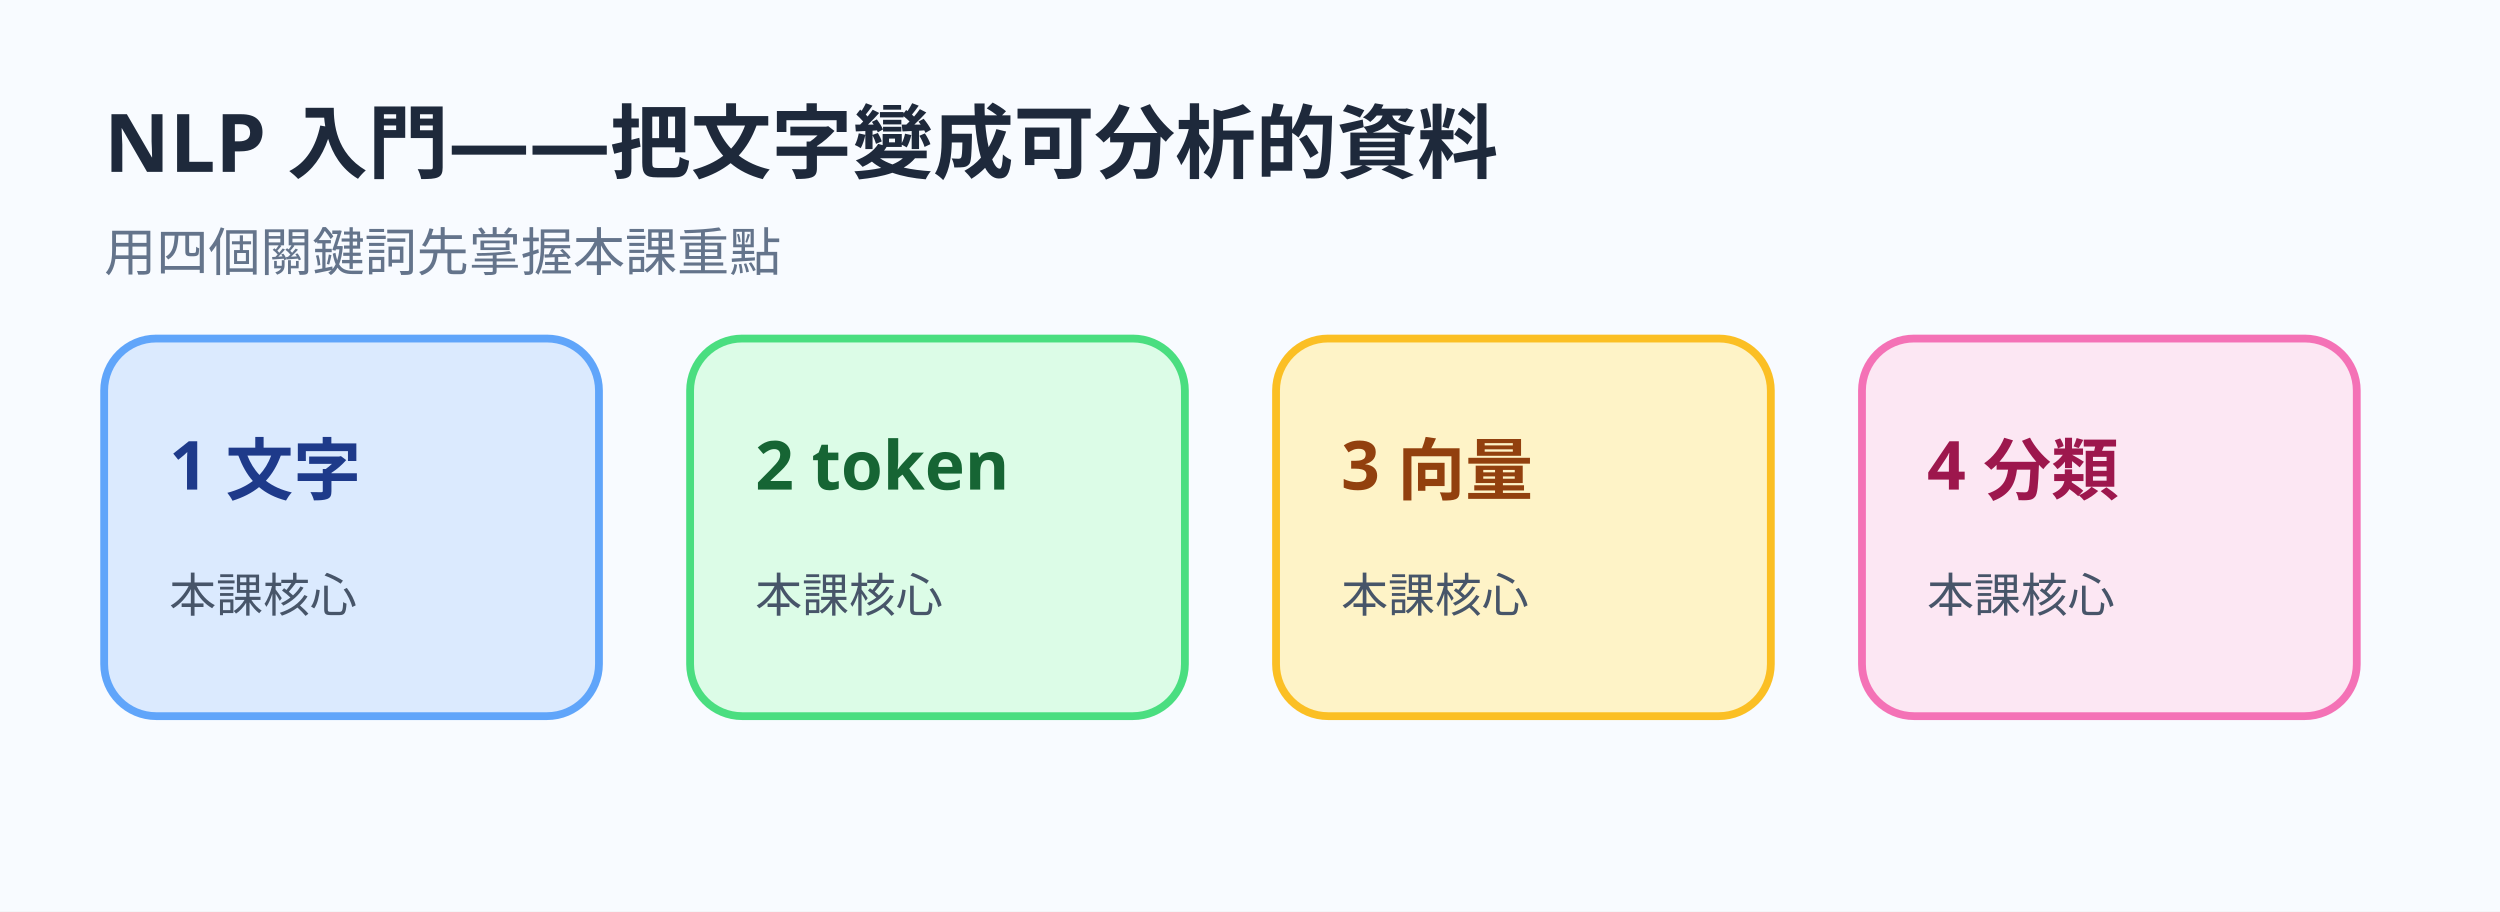
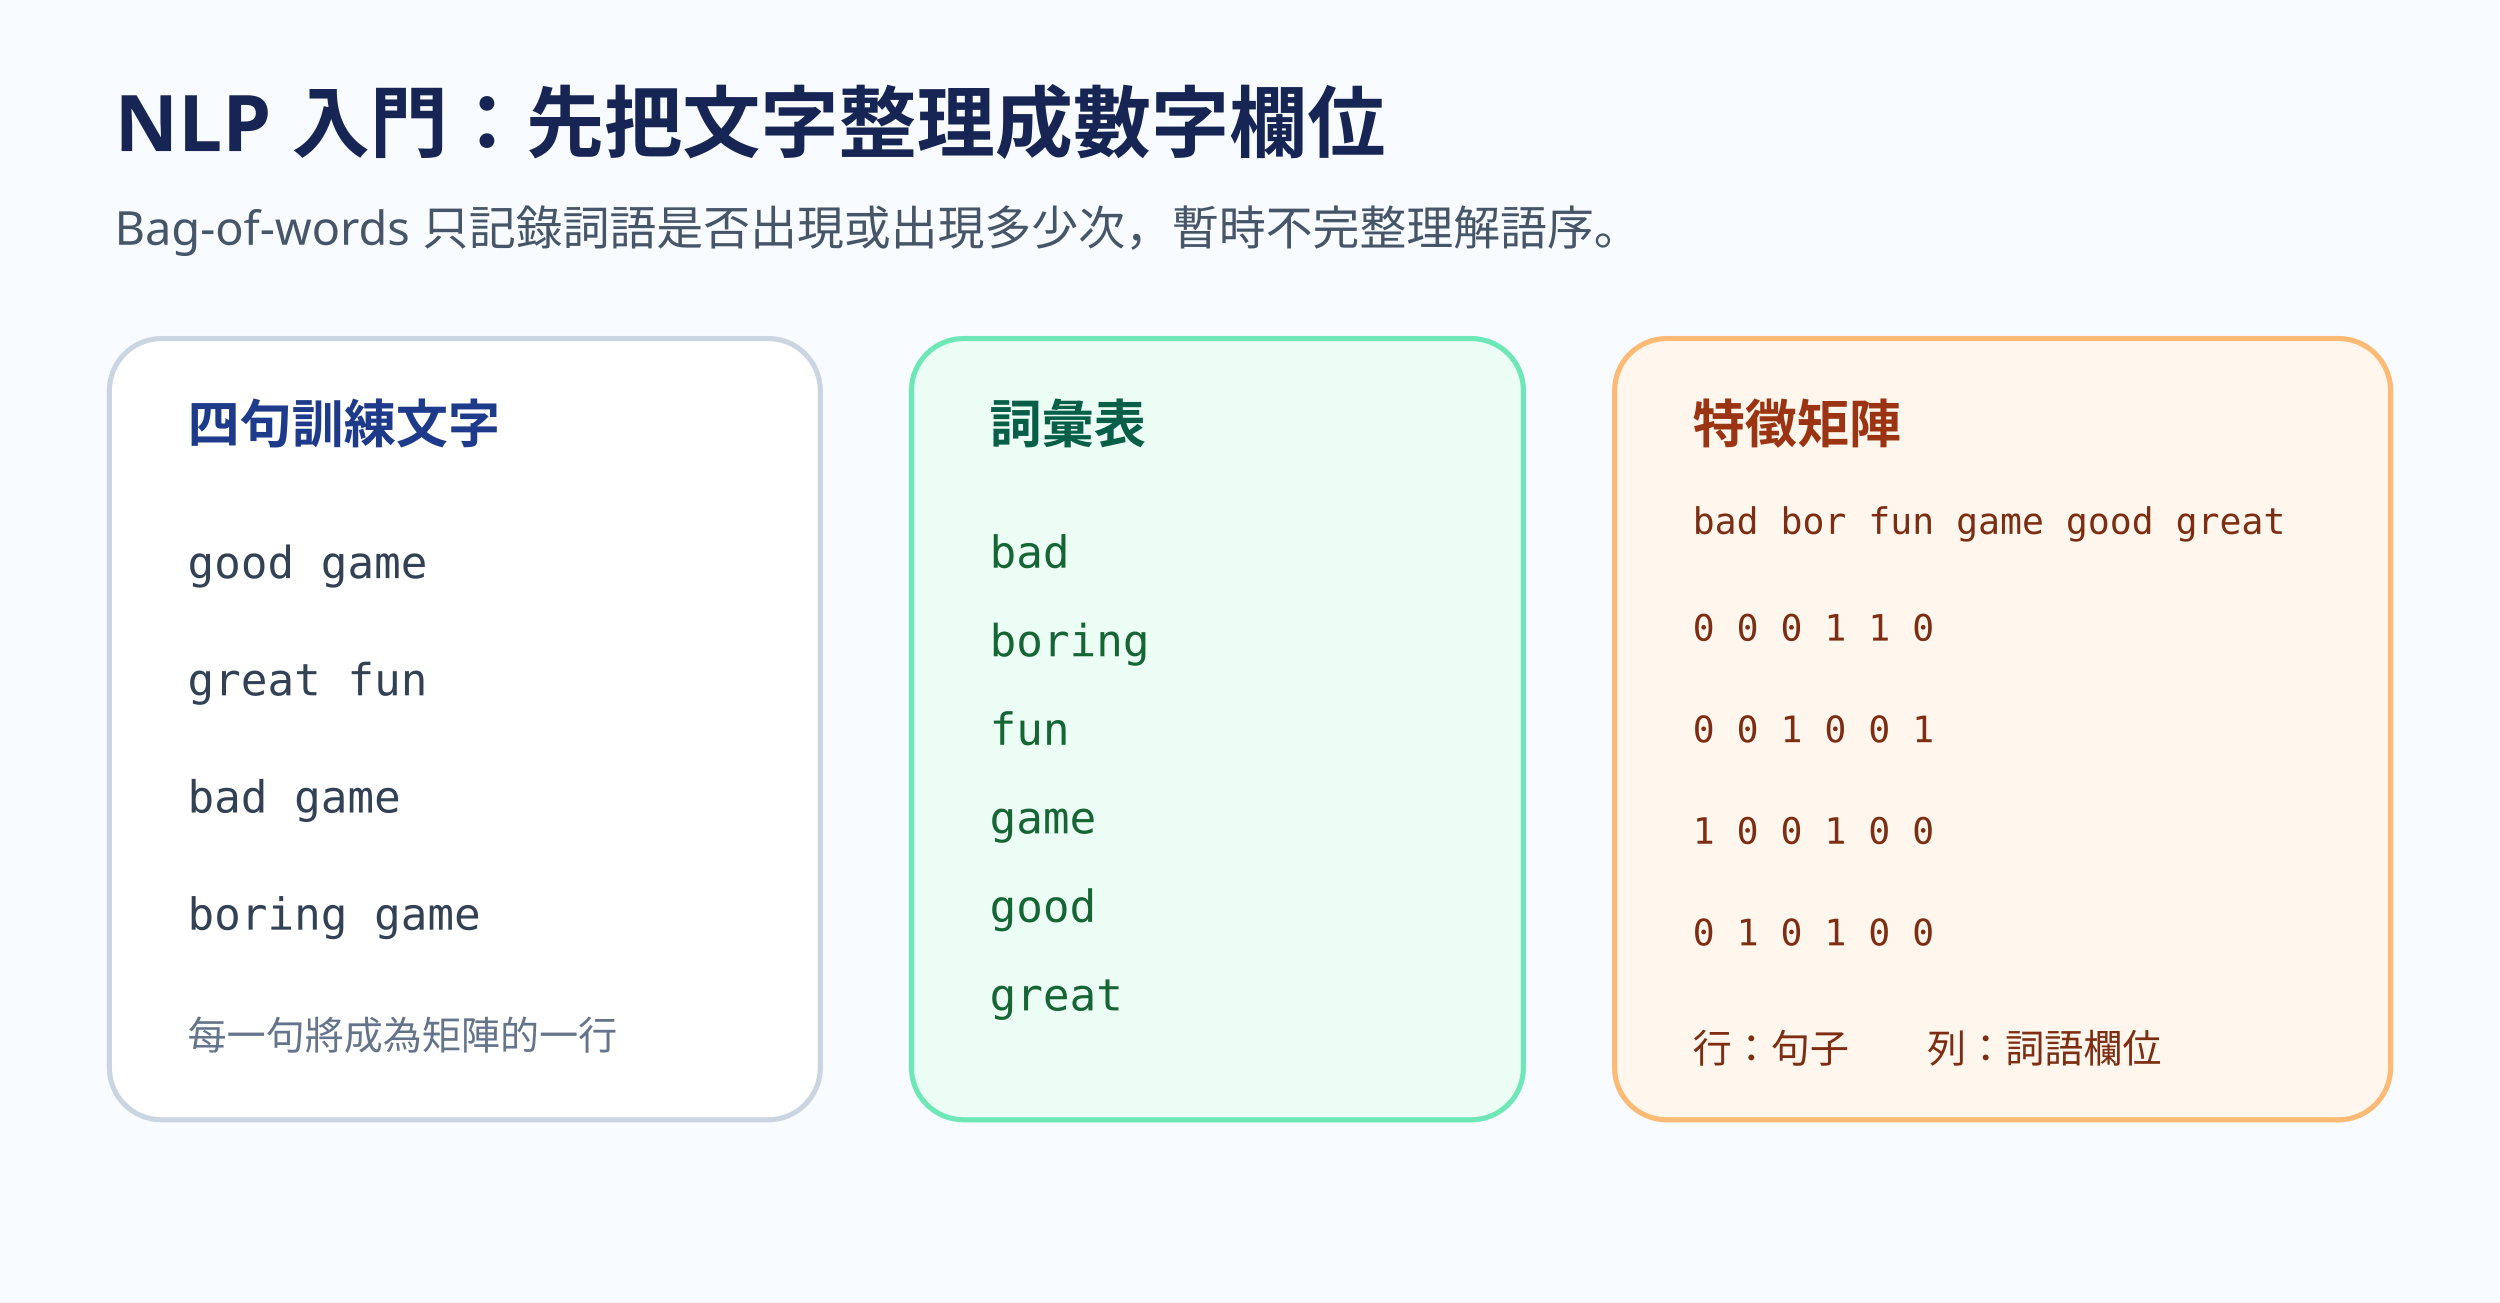
- <svg xmlns="http://www.w3.org/2000/svg" viewBox="0 0 960 350" role="img" aria-labelledby="title desc">
-   <rect width="960" height="350" fill="#f8fbff" />
-   <text x="40" y="66" font-family="system-ui,sans-serif" font-size="31" font-weight="700" fill="#1e293b">NLP 入門——把文字變成可分析的資料</text>
-   <text x="40" y="104" font-family="system-ui,sans-serif" font-size="20" fill="#64748b">用四個關鍵詞先掌握本課重點</text>
-   <rect x="40" y="130" width="190" height="145" rx="20" fill="#dbeafe" stroke="#60a5fa" stroke-width="3" />
-   <text x="65" y="188" font-family="system-ui,sans-serif" font-size="26" font-weight="700" fill="#1e3a8a">1 文字</text>
-   <text x="65" y="235" font-family="system-ui,sans-serif" font-size="18" fill="#475569">本課核心</text>
-   <rect x="265" y="130" width="190" height="145" rx="20" fill="#dcfce7" stroke="#4ade80" stroke-width="3" />
-   <text x="290" y="188" font-family="system-ui,sans-serif" font-size="26" font-weight="700" fill="#166534">2 token</text>
-   <text x="290" y="235" font-family="system-ui,sans-serif" font-size="18" fill="#475569">本課核心</text>
-   <rect x="490" y="130" width="190" height="145" rx="20" fill="#fef3c7" stroke="#fbbf24" stroke-width="3" />
-   <text x="515" y="188" font-family="system-ui,sans-serif" font-size="26" font-weight="700" fill="#92400e">3 向量</text>
-   <text x="515" y="235" font-family="system-ui,sans-serif" font-size="18" fill="#475569">本課核心</text>
-   <rect x="715" y="130" width="190" height="145" rx="20" fill="#fce7f3" stroke="#f472b6" stroke-width="3" />
-   <text x="740" y="188" font-family="system-ui,sans-serif" font-size="26" font-weight="700" fill="#9d174d">4 分類</text>
-   <text x="740" y="235" font-family="system-ui,sans-serif" font-size="18" fill="#475569">本課核心</text>
+ <svg xmlns="http://www.w3.org/2000/svg" viewBox="0 0 960 500" role="img" aria-labelledby="title desc">
+   <rect width="960" height="500" fill="#f8fbff" />
+   <text x="44" y="58" font-family="system-ui,sans-serif" font-size="30" font-weight="700" fill="#172554">NLP 入門：先把文字整理成數字欄位</text>
+   <text x="44" y="94" font-family="system-ui,sans-serif" font-size="18" fill="#475569">Bag-of-words 只記錄詞語是否出現或出現多少次，暫時不完整理解語序。</text>
+   <rect x="42" y="130" width="273" height="300" rx="20" fill="#ffffff" stroke="#cbd5e1" stroke-width="2" />
+   <text x="72" y="170" font-family="system-ui,sans-serif" font-size="20" font-weight="700" fill="#1e3a8a">四句訓練文字</text>
+   <g font-family="monospace" font-size="17" fill="#334155">
+     <text x="72" y="222">good game</text>
+     <text x="72" y="267">great fun</text>
+     <text x="72" y="312">bad game</text>
+     <text x="72" y="357">boring game</text>
+   </g>
+   <text x="72" y="403" font-family="system-ui,sans-serif" font-size="15" fill="#64748b">每一句將成為矩陣的一行</text>
+   <rect x="350" y="130" width="235" height="300" rx="20" fill="#ecfdf5" stroke="#6ee7b7" stroke-width="2" />
+   <text x="380" y="170" font-family="system-ui,sans-serif" font-size="20" font-weight="700" fill="#065f46">詞彙表</text>
+   <g font-family="monospace" font-size="17" fill="#166534">
+     <text x="380" y="218">bad</text>
+     <text x="380" y="252">boring</text>
+     <text x="380" y="286">fun</text>
+     <text x="380" y="320">game</text>
+     <text x="380" y="354">good</text>
+     <text x="380" y="388">great</text>
+   </g>
+   <rect x="620" y="130" width="298" height="300" rx="20" fill="#fff7ed" stroke="#fdba74" stroke-width="2" />
+   <text x="650" y="170" font-family="system-ui,sans-serif" font-size="20" font-weight="700" fill="#9a3412">特徵矩陣</text>
+   <g font-family="monospace" font-size="14" fill="#7c2d12">
+     <text x="650" y="205">bad  bor  fun  game good great</text>
+     <text x="650" y="246"> 0    0    0    1    1    0</text>
+     <text x="650" y="285"> 0    0    1    0    0    1</text>
+     <text x="650" y="324"> 1    0    0    1    0    0</text>
+     <text x="650" y="363"> 0    1    0    1    0    0</text>
+   </g>
+   <text x="650" y="408" font-family="system-ui,sans-serif" font-size="15" fill="#7c2d12">行：句子　　列：詞語欄位</text>
</svg>
